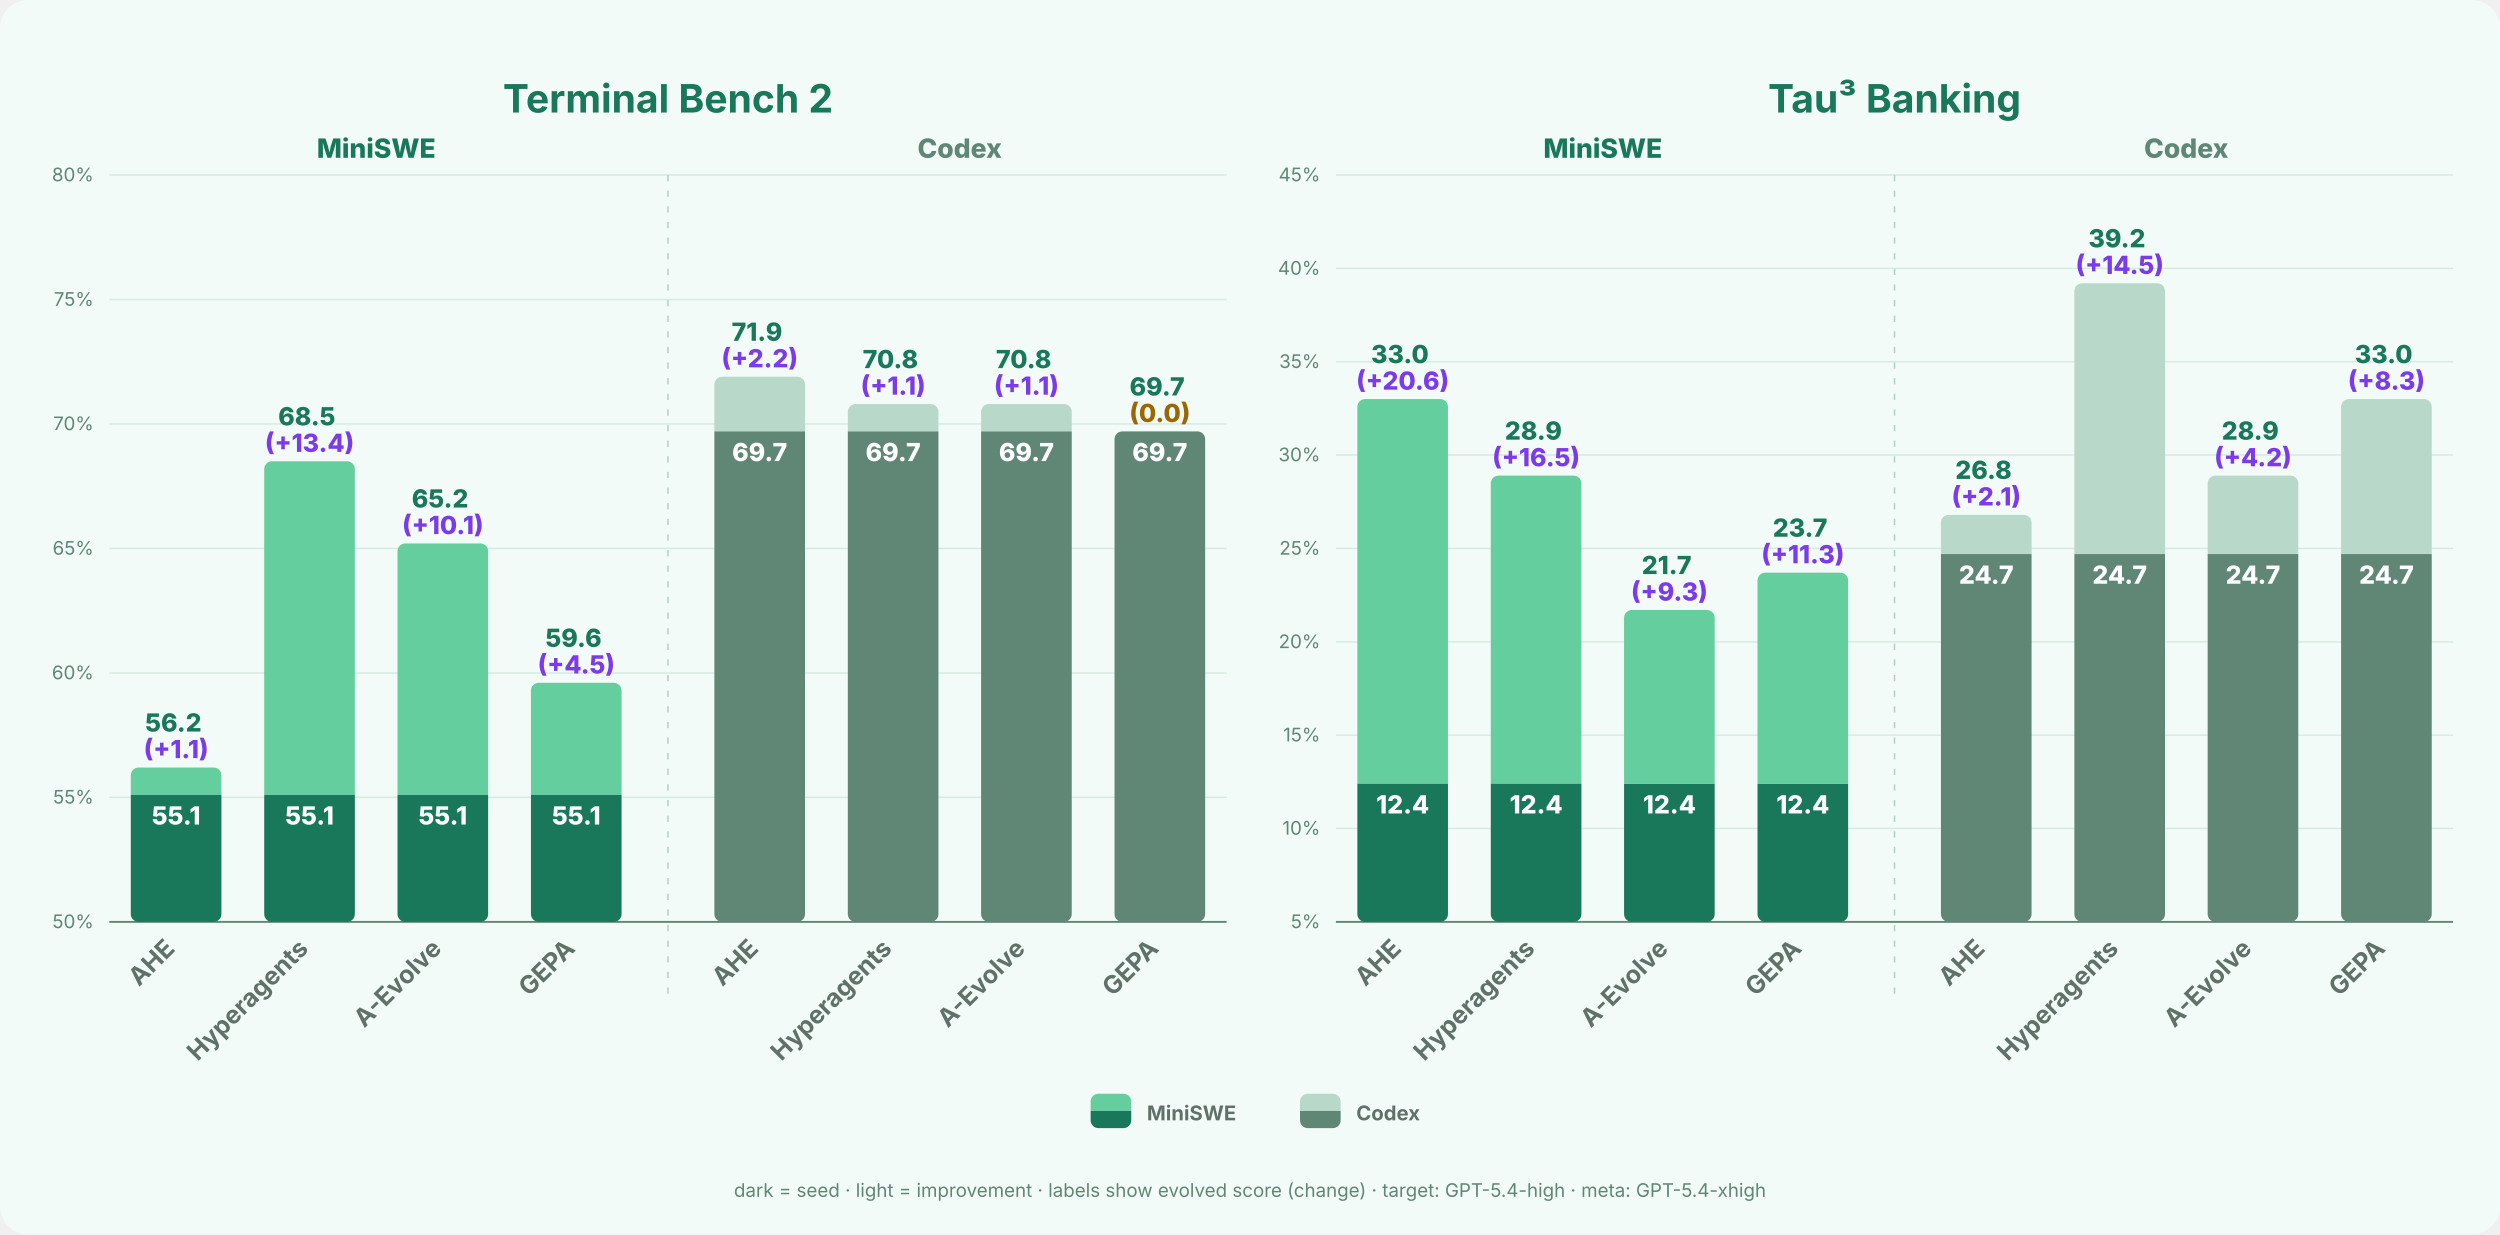
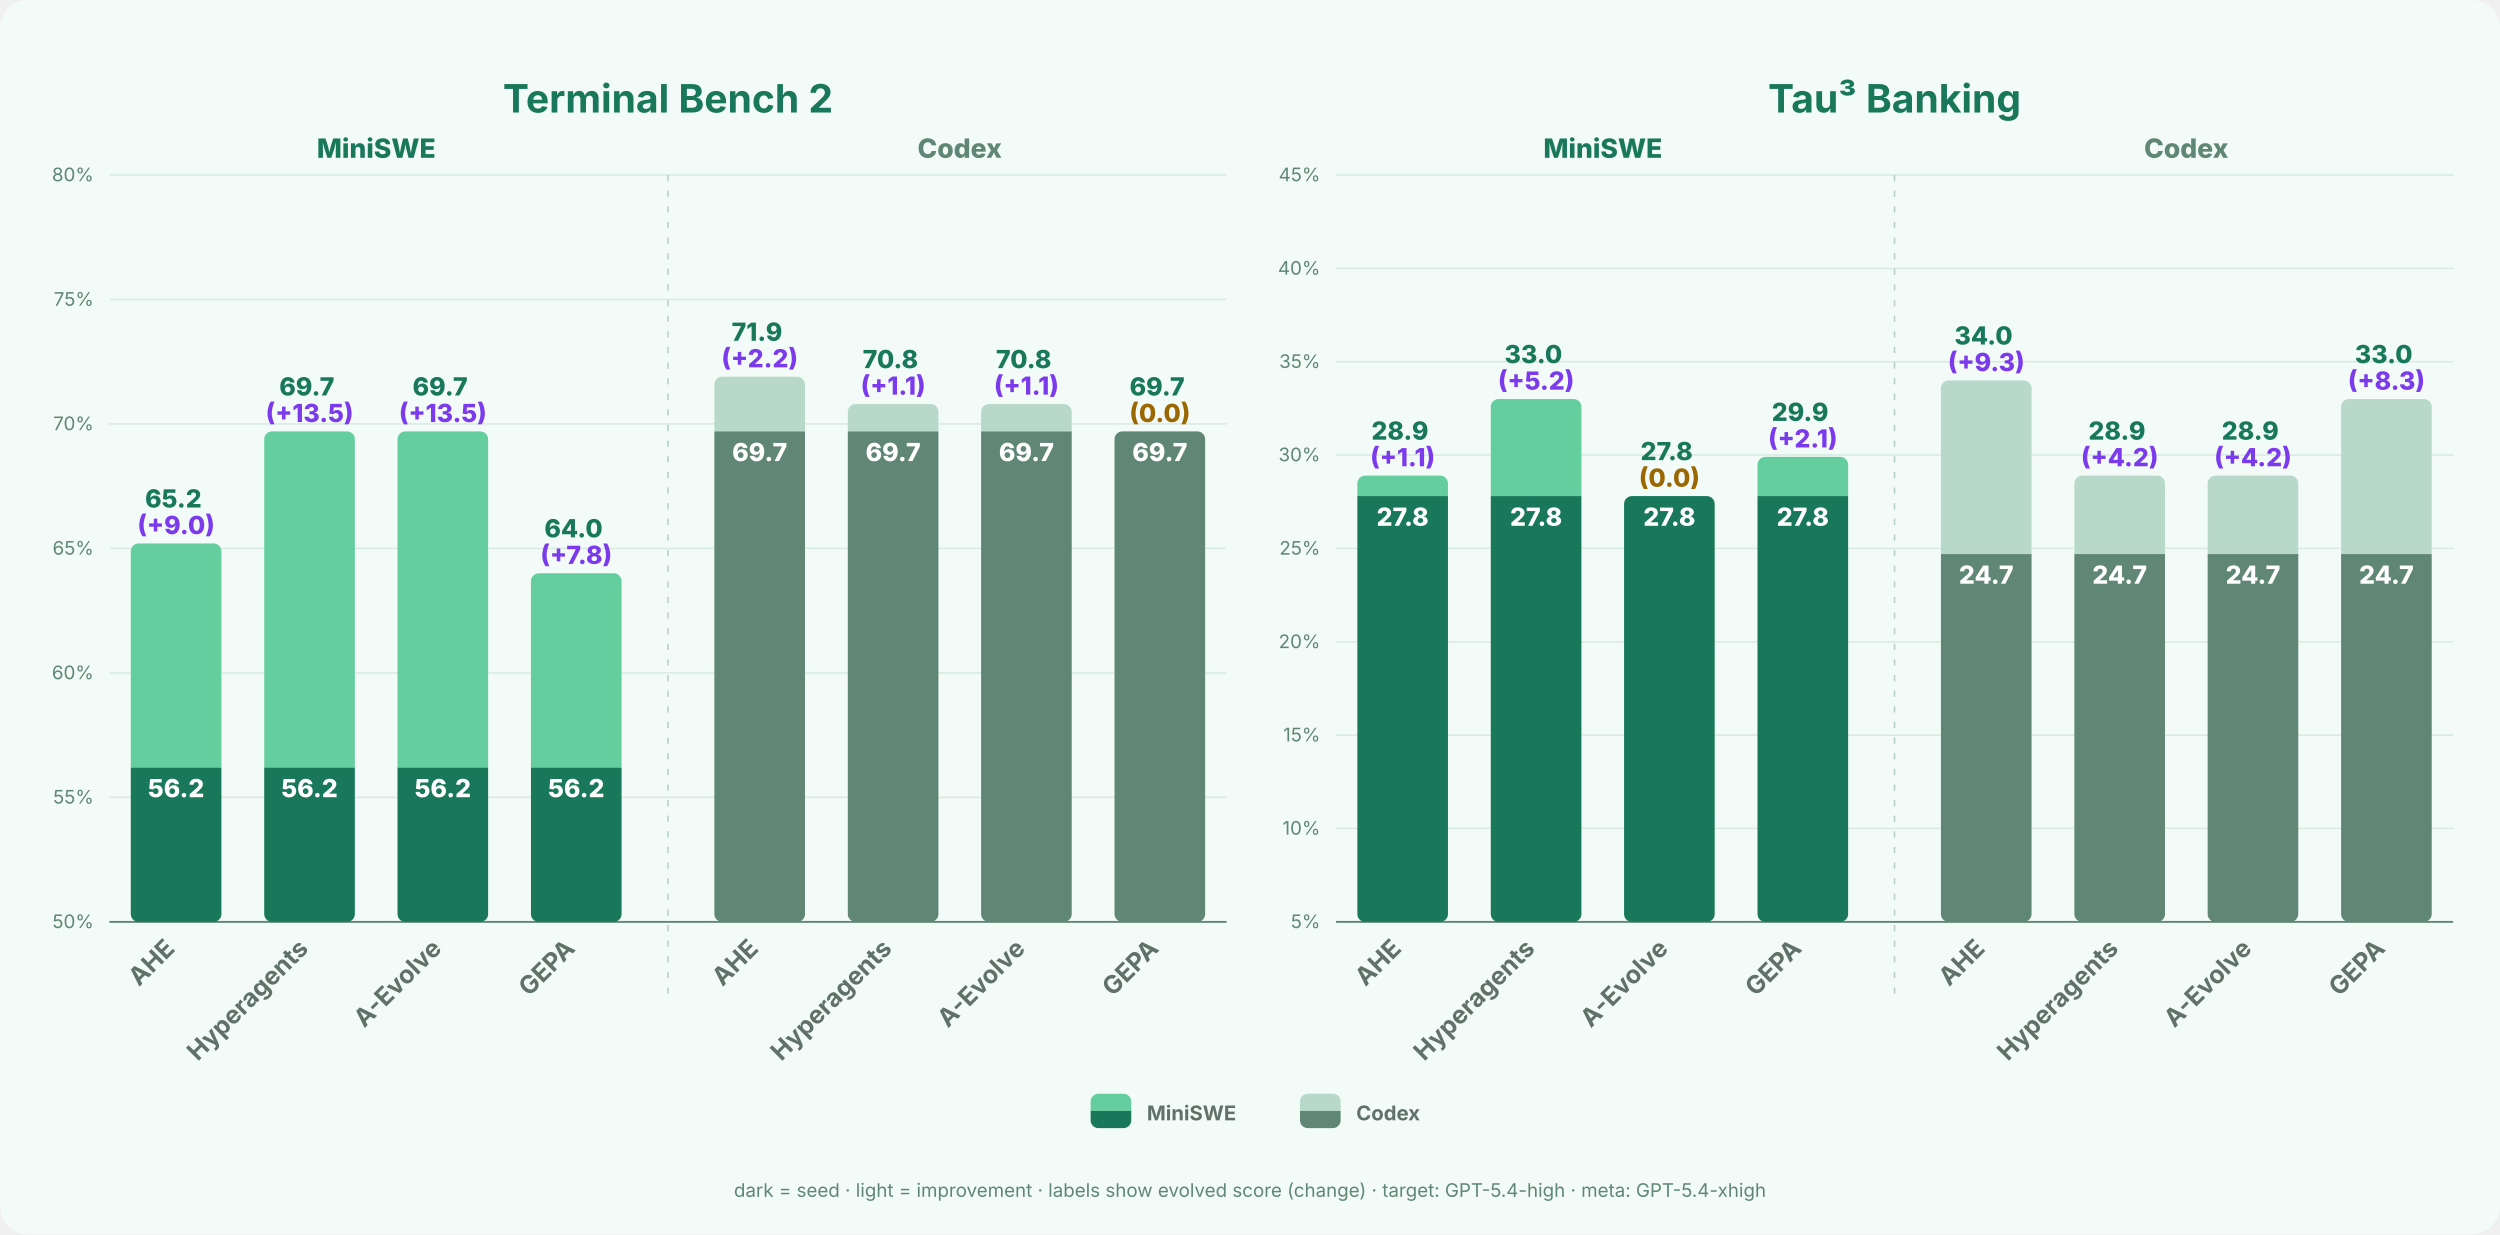
<svg xmlns="http://www.w3.org/2000/svg" width="1600" height="790" viewBox="0 0 1600 790" role="img" aria-labelledby="title desc">
  <rect width="1600" height="790" rx="18" fill="#F2FBF7" />
  <style>text{font-family:Inter,ui-sans-serif,system-ui,-apple-system,BlinkMacSystemFont,"Segoe UI",sans-serif}.title{font-size:25px;font-weight:750;fill:#19785A}.axis{font-size:12px;fill:#608675}.method{font-size:16px;font-weight:750;fill:#607169}.seed{font-size:16px;font-weight:800;fill:#FFFFFF}.best{font-size:16px;font-weight:800;fill:#19785A}.delta-up{fill:#7C3AED}.delta-down{fill:#CF222E}.delta-flat{fill:#9A6700}.agent{font-size:17px;font-weight:800}.legend{font-size:13px;font-weight:650;fill:#607169}.note{font-size:12px;fill:#608675}</style>
  <text class="title" x="427.5" y="72" text-anchor="middle">Terminal Bench 2</text>
  <line x1="70.0" y1="590.0" x2="785.0" y2="590.0" stroke="#D8EBE2" />
  <text class="axis" x="60.0" y="594.0" text-anchor="end">50%</text>
  <line x1="70.0" y1="510.3" x2="785.0" y2="510.3" stroke="#D8EBE2" />
  <text class="axis" x="60.0" y="514.3" text-anchor="end">55%</text>
  <line x1="70.0" y1="430.7" x2="785.0" y2="430.7" stroke="#D8EBE2" />
  <text class="axis" x="60.0" y="434.7" text-anchor="end">60%</text>
  <line x1="70.0" y1="351.0" x2="785.0" y2="351.0" stroke="#D8EBE2" />
  <text class="axis" x="60.0" y="355.0" text-anchor="end">65%</text>
  <line x1="70.0" y1="271.3" x2="785.0" y2="271.3" stroke="#D8EBE2" />
  <text class="axis" x="60.0" y="275.3" text-anchor="end">70%</text>
  <line x1="70.0" y1="191.7" x2="785.0" y2="191.7" stroke="#D8EBE2" />
  <text class="axis" x="60.0" y="195.7" text-anchor="end">75%</text>
  <line x1="70.0" y1="112.0" x2="785.0" y2="112.0" stroke="#D8EBE2" />
  <text class="axis" x="60.0" y="116.0" text-anchor="end">80%</text>
  <line x1="70.0" y1="590" x2="785.0" y2="590" stroke="#608675" stroke-width="1.2" />
  <line x1="427.5" y1="112" x2="427.5" y2="637" stroke="#B7D0C4" stroke-dasharray="4 6" />
  <text class="agent" x="240.8" y="101" text-anchor="middle" fill="#19785A">MiniSWE</text>
  <defs>
    <clipPath id="b-0-0-0">
-       <rect x="83.7" y="491.2" width="58" height="98.8" rx="5" />
+       <rect x="83.7" y="347.8" width="58" height="242.2" rx="5" />
    </clipPath>
  </defs>
  <g clip-path="url(#b-0-0-0)">
-     <rect x="83.7" y="491.2" width="58" height="17.5" fill="#65CE9F" />
-     <rect x="83.7" y="508.7" width="58" height="81.3" fill="#19785A" />
-   </g>
-   <text class="seed" x="112.7" y="527.7" text-anchor="middle">55.1</text>
-   <text class="best" x="112.7" y="468.2" text-anchor="middle">
-     <tspan x="112.7">56.2</tspan>
-     <tspan class="delta-up" x="112.7" dy="17">(+1.1)</tspan>
+     <rect x="83.7" y="347.8" width="58" height="143.4" fill="#65CE9F" />
+     <rect x="83.7" y="491.2" width="58" height="98.8" fill="#19785A" />
+   </g>
+   <text class="seed" x="112.7" y="510.2" text-anchor="middle">56.2</text>
+   <text class="best" x="112.7" y="324.8" text-anchor="middle">
+     <tspan x="112.7">65.2</tspan>
+     <tspan class="delta-up" x="112.7" dy="17">(+9.0)</tspan>
  </text>
  <text class="method" x="112.7" y="608" text-anchor="end" transform="rotate(-45 112.7 608)">AHE</text>
  <defs>
    <clipPath id="b-0-0-1">
-       <rect x="169.1" y="295.2" width="58" height="294.8" rx="5" />
+       <rect x="169.1" y="276.1" width="58" height="313.9" rx="5" />
    </clipPath>
  </defs>
  <g clip-path="url(#b-0-0-1)">
-     <rect x="169.1" y="295.2" width="58" height="213.5" fill="#65CE9F" />
-     <rect x="169.1" y="508.7" width="58" height="81.3" fill="#19785A" />
-   </g>
-   <text class="seed" x="198.1" y="527.7" text-anchor="middle">55.1</text>
-   <text class="best" x="198.1" y="272.2" text-anchor="middle">
-     <tspan x="198.1">68.5</tspan>
-     <tspan class="delta-up" x="198.1" dy="17">(+13.4)</tspan>
+     <rect x="169.1" y="276.1" width="58" height="215.1" fill="#65CE9F" />
+     <rect x="169.1" y="491.2" width="58" height="98.8" fill="#19785A" />
+   </g>
+   <text class="seed" x="198.1" y="510.2" text-anchor="middle">56.2</text>
+   <text class="best" x="198.1" y="253.1" text-anchor="middle">
+     <tspan x="198.1">69.7</tspan>
+     <tspan class="delta-up" x="198.1" dy="17">(+13.5)</tspan>
  </text>
  <text class="method" x="198.1" y="608" text-anchor="end" transform="rotate(-45 198.1 608)">Hyperagents</text>
  <defs>
    <clipPath id="b-0-0-2">
-       <rect x="254.4" y="347.8" width="58" height="242.2" rx="5" />
+       <rect x="254.4" y="276.1" width="58" height="313.9" rx="5" />
    </clipPath>
  </defs>
  <g clip-path="url(#b-0-0-2)">
-     <rect x="254.4" y="347.8" width="58" height="160.9" fill="#65CE9F" />
-     <rect x="254.4" y="508.7" width="58" height="81.3" fill="#19785A" />
-   </g>
-   <text class="seed" x="283.4" y="527.7" text-anchor="middle">55.1</text>
-   <text class="best" x="283.4" y="324.8" text-anchor="middle">
-     <tspan x="283.4">65.2</tspan>
-     <tspan class="delta-up" x="283.4" dy="17">(+10.1)</tspan>
+     <rect x="254.4" y="276.1" width="58" height="215.1" fill="#65CE9F" />
+     <rect x="254.4" y="491.2" width="58" height="98.8" fill="#19785A" />
+   </g>
+   <text class="seed" x="283.4" y="510.2" text-anchor="middle">56.2</text>
+   <text class="best" x="283.4" y="253.1" text-anchor="middle">
+     <tspan x="283.4">69.7</tspan>
+     <tspan class="delta-up" x="283.4" dy="17">(+13.5)</tspan>
  </text>
  <text class="method" x="283.4" y="608" text-anchor="end" transform="rotate(-45 283.4 608)">A-Evolve</text>
  <defs>
    <clipPath id="b-0-0-3">
-       <rect x="339.8" y="437.0" width="58" height="153.0" rx="5" />
+       <rect x="339.8" y="366.9" width="58" height="223.1" rx="5" />
    </clipPath>
  </defs>
  <g clip-path="url(#b-0-0-3)">
-     <rect x="339.8" y="437.0" width="58" height="71.7" fill="#65CE9F" />
-     <rect x="339.8" y="508.7" width="58" height="81.3" fill="#19785A" />
-   </g>
-   <text class="seed" x="368.8" y="527.7" text-anchor="middle">55.1</text>
-   <text class="best" x="368.8" y="414.0" text-anchor="middle">
-     <tspan x="368.8">59.6</tspan>
-     <tspan class="delta-up" x="368.8" dy="17">(+4.5)</tspan>
+     <rect x="339.8" y="366.9" width="58" height="124.3" fill="#65CE9F" />
+     <rect x="339.8" y="491.2" width="58" height="98.8" fill="#19785A" />
+   </g>
+   <text class="seed" x="368.8" y="510.2" text-anchor="middle">56.2</text>
+   <text class="best" x="368.8" y="343.9" text-anchor="middle">
+     <tspan x="368.8">64.0</tspan>
+     <tspan class="delta-up" x="368.8" dy="17">(+7.8)</tspan>
  </text>
  <text class="method" x="368.8" y="608" text-anchor="end" transform="rotate(-45 368.8 608)">GEPA</text>
  <text class="agent" x="614.2" y="101" text-anchor="middle" fill="#608675">Codex</text>
  <defs>
    <clipPath id="b-0-1-0">
      <rect x="457.2" y="241.1" width="58" height="348.9" rx="5" />
    </clipPath>
  </defs>
  <g clip-path="url(#b-0-1-0)">
    <rect x="457.2" y="241.1" width="58" height="35.1" fill="#B8D8C9" />
    <rect x="457.2" y="276.1" width="58" height="313.9" fill="#608675" />
  </g>
  <text class="seed" x="486.2" y="295.1" text-anchor="middle">69.7</text>
  <text class="best" x="486.2" y="218.1" text-anchor="middle">
    <tspan x="486.2">71.9</tspan>
    <tspan class="delta-up" x="486.2" dy="17">(+2.2)</tspan>
  </text>
  <text class="method" x="486.2" y="608" text-anchor="end" transform="rotate(-45 486.2 608)">AHE</text>
  <defs>
    <clipPath id="b-0-1-1">
      <rect x="542.6" y="258.6" width="58" height="331.4" rx="5" />
    </clipPath>
  </defs>
  <g clip-path="url(#b-0-1-1)">
    <rect x="542.6" y="258.6" width="58" height="17.5" fill="#B8D8C9" />
    <rect x="542.6" y="276.1" width="58" height="313.9" fill="#608675" />
  </g>
  <text class="seed" x="571.6" y="295.1" text-anchor="middle">69.7</text>
  <text class="best" x="571.6" y="235.6" text-anchor="middle">
    <tspan x="571.6">70.8</tspan>
    <tspan class="delta-up" x="571.6" dy="17">(+1.1)</tspan>
  </text>
  <text class="method" x="571.6" y="608" text-anchor="end" transform="rotate(-45 571.6 608)">Hyperagents</text>
  <defs>
    <clipPath id="b-0-1-2">
      <rect x="627.9" y="258.6" width="58" height="331.4" rx="5" />
    </clipPath>
  </defs>
  <g clip-path="url(#b-0-1-2)">
    <rect x="627.9" y="258.6" width="58" height="17.5" fill="#B8D8C9" />
    <rect x="627.9" y="276.1" width="58" height="313.9" fill="#608675" />
  </g>
  <text class="seed" x="656.9" y="295.1" text-anchor="middle">69.7</text>
  <text class="best" x="656.9" y="235.6" text-anchor="middle">
    <tspan x="656.9">70.8</tspan>
    <tspan class="delta-up" x="656.9" dy="17">(+1.1)</tspan>
  </text>
  <text class="method" x="656.9" y="608" text-anchor="end" transform="rotate(-45 656.9 608)">A-Evolve</text>
  <defs>
    <clipPath id="b-0-1-3">
      <rect x="713.3" y="276.1" width="58" height="313.9" rx="5" />
    </clipPath>
  </defs>
  <g clip-path="url(#b-0-1-3)">
    <rect x="713.3" y="276.1" width="58" height="0.0" fill="#B8D8C9" />
    <rect x="713.3" y="276.1" width="58" height="313.9" fill="#608675" />
  </g>
  <text class="seed" x="742.3" y="295.1" text-anchor="middle">69.7</text>
  <text class="best" x="742.3" y="253.1" text-anchor="middle">
    <tspan x="742.3">69.7</tspan>
    <tspan class="delta-flat" x="742.3" dy="17">(0.0)</tspan>
  </text>
  <text class="method" x="742.3" y="608" text-anchor="end" transform="rotate(-45 742.3 608)">GEPA</text>
  <text class="title" x="1212.5" y="72" text-anchor="middle">Tau³ Banking</text>
  <line x1="855.0" y1="590.0" x2="1570.0" y2="590.0" stroke="#D8EBE2" />
  <text class="axis" x="845.0" y="594.0" text-anchor="end">5%</text>
  <line x1="855.0" y1="530.2" x2="1570.0" y2="530.2" stroke="#D8EBE2" />
  <text class="axis" x="845.0" y="534.2" text-anchor="end">10%</text>
  <line x1="855.0" y1="470.5" x2="1570.0" y2="470.5" stroke="#D8EBE2" />
  <text class="axis" x="845.0" y="474.5" text-anchor="end">15%</text>
  <line x1="855.0" y1="410.8" x2="1570.0" y2="410.8" stroke="#D8EBE2" />
  <text class="axis" x="845.0" y="414.8" text-anchor="end">20%</text>
  <line x1="855.0" y1="351.0" x2="1570.0" y2="351.0" stroke="#D8EBE2" />
  <text class="axis" x="845.0" y="355.0" text-anchor="end">25%</text>
  <line x1="855.0" y1="291.2" x2="1570.0" y2="291.2" stroke="#D8EBE2" />
  <text class="axis" x="845.0" y="295.2" text-anchor="end">30%</text>
  <line x1="855.0" y1="231.5" x2="1570.0" y2="231.5" stroke="#D8EBE2" />
  <text class="axis" x="845.0" y="235.5" text-anchor="end">35%</text>
  <line x1="855.0" y1="171.8" x2="1570.0" y2="171.8" stroke="#D8EBE2" />
  <text class="axis" x="845.0" y="175.8" text-anchor="end">40%</text>
  <line x1="855.0" y1="112.0" x2="1570.0" y2="112.0" stroke="#D8EBE2" />
  <text class="axis" x="845.0" y="116.0" text-anchor="end">45%</text>
  <line x1="855.0" y1="590" x2="1570.0" y2="590" stroke="#608675" stroke-width="1.2" />
  <line x1="1212.5" y1="112" x2="1212.5" y2="637" stroke="#B7D0C4" stroke-dasharray="4 6" />
  <text class="agent" x="1025.8" y="101" text-anchor="middle" fill="#19785A">MiniSWE</text>
  <defs>
    <clipPath id="b-1-0-0">
-       <rect x="868.7" y="255.4" width="58" height="334.6" rx="5" />
+       <rect x="868.7" y="304.4" width="58" height="285.6" rx="5" />
    </clipPath>
  </defs>
  <g clip-path="url(#b-1-0-0)">
-     <rect x="868.7" y="255.4" width="58" height="246.2" fill="#65CE9F" />
-     <rect x="868.7" y="501.6" width="58" height="88.4" fill="#19785A" />
-   </g>
-   <text class="seed" x="897.7" y="520.6" text-anchor="middle">12.4</text>
-   <text class="best" x="897.7" y="232.4" text-anchor="middle">
-     <tspan x="897.7">33.0</tspan>
-     <tspan class="delta-up" x="897.7" dy="17">(+20.6)</tspan>
+     <rect x="868.7" y="304.4" width="58" height="13.1" fill="#65CE9F" />
+     <rect x="868.7" y="317.5" width="58" height="272.5" fill="#19785A" />
+   </g>
+   <text class="seed" x="897.7" y="336.5" text-anchor="middle">27.8</text>
+   <text class="best" x="897.7" y="281.4" text-anchor="middle">
+     <tspan x="897.7">28.9</tspan>
+     <tspan class="delta-up" x="897.7" dy="17">(+1.1)</tspan>
  </text>
  <text class="method" x="897.7" y="608" text-anchor="end" transform="rotate(-45 897.7 608)">AHE</text>
  <defs>
    <clipPath id="b-1-0-1">
-       <rect x="954.1" y="304.4" width="58" height="285.6" rx="5" />
+       <rect x="954.1" y="255.4" width="58" height="334.6" rx="5" />
    </clipPath>
  </defs>
  <g clip-path="url(#b-1-0-1)">
-     <rect x="954.1" y="304.4" width="58" height="197.2" fill="#65CE9F" />
-     <rect x="954.1" y="501.6" width="58" height="88.4" fill="#19785A" />
-   </g>
-   <text class="seed" x="983.1" y="520.6" text-anchor="middle">12.4</text>
-   <text class="best" x="983.1" y="281.4" text-anchor="middle">
-     <tspan x="983.1">28.9</tspan>
-     <tspan class="delta-up" x="983.1" dy="17">(+16.5)</tspan>
+     <rect x="954.1" y="255.4" width="58" height="62.1" fill="#65CE9F" />
+     <rect x="954.1" y="317.5" width="58" height="272.5" fill="#19785A" />
+   </g>
+   <text class="seed" x="983.1" y="336.5" text-anchor="middle">27.8</text>
+   <text class="best" x="983.1" y="232.4" text-anchor="middle">
+     <tspan x="983.1">33.0</tspan>
+     <tspan class="delta-up" x="983.1" dy="17">(+5.2)</tspan>
  </text>
  <text class="method" x="983.1" y="608" text-anchor="end" transform="rotate(-45 983.1 608)">Hyperagents</text>
  <defs>
    <clipPath id="b-1-0-2">
-       <rect x="1039.4" y="390.4" width="58" height="199.6" rx="5" />
+       <rect x="1039.4" y="317.5" width="58" height="272.5" rx="5" />
    </clipPath>
  </defs>
  <g clip-path="url(#b-1-0-2)">
-     <rect x="1039.4" y="390.4" width="58" height="111.1" fill="#65CE9F" />
-     <rect x="1039.4" y="501.6" width="58" height="88.4" fill="#19785A" />
-   </g>
-   <text class="seed" x="1068.4" y="520.6" text-anchor="middle">12.4</text>
-   <text class="best" x="1068.4" y="367.4" text-anchor="middle">
-     <tspan x="1068.4">21.7</tspan>
-     <tspan class="delta-up" x="1068.4" dy="17">(+9.3)</tspan>
+     <rect x="1039.4" y="317.5" width="58" height="0.0" fill="#65CE9F" />
+     <rect x="1039.4" y="317.5" width="58" height="272.5" fill="#19785A" />
+   </g>
+   <text class="seed" x="1068.4" y="336.5" text-anchor="middle">27.8</text>
+   <text class="best" x="1068.4" y="294.5" text-anchor="middle">
+     <tspan x="1068.4">27.8</tspan>
+     <tspan class="delta-flat" x="1068.4" dy="17">(0.0)</tspan>
  </text>
  <text class="method" x="1068.4" y="608" text-anchor="end" transform="rotate(-45 1068.4 608)">A-Evolve</text>
  <defs>
    <clipPath id="b-1-0-3">
-       <rect x="1124.8" y="366.5" width="58" height="223.5" rx="5" />
+       <rect x="1124.8" y="292.4" width="58" height="297.6" rx="5" />
    </clipPath>
  </defs>
  <g clip-path="url(#b-1-0-3)">
-     <rect x="1124.8" y="366.5" width="58" height="135.0" fill="#65CE9F" />
-     <rect x="1124.8" y="501.6" width="58" height="88.4" fill="#19785A" />
-   </g>
-   <text class="seed" x="1153.8" y="520.6" text-anchor="middle">12.4</text>
-   <text class="best" x="1153.8" y="343.5" text-anchor="middle">
-     <tspan x="1153.8">23.7</tspan>
-     <tspan class="delta-up" x="1153.8" dy="17">(+11.3)</tspan>
+     <rect x="1124.8" y="292.4" width="58" height="25.1" fill="#65CE9F" />
+     <rect x="1124.8" y="317.5" width="58" height="272.5" fill="#19785A" />
+   </g>
+   <text class="seed" x="1153.8" y="336.5" text-anchor="middle">27.8</text>
+   <text class="best" x="1153.8" y="269.4" text-anchor="middle">
+     <tspan x="1153.8">29.9</tspan>
+     <tspan class="delta-up" x="1153.8" dy="17">(+2.1)</tspan>
  </text>
  <text class="method" x="1153.8" y="608" text-anchor="end" transform="rotate(-45 1153.8 608)">GEPA</text>
  <text class="agent" x="1399.2" y="101" text-anchor="middle" fill="#608675">Codex</text>
  <defs>
    <clipPath id="b-1-1-0">
-       <rect x="1242.2" y="329.5" width="58" height="260.5" rx="5" />
+       <rect x="1242.2" y="243.5" width="58" height="346.5" rx="5" />
    </clipPath>
  </defs>
  <g clip-path="url(#b-1-1-0)">
-     <rect x="1242.2" y="329.5" width="58" height="25.1" fill="#B8D8C9" />
+     <rect x="1242.2" y="243.5" width="58" height="111.1" fill="#B8D8C9" />
    <rect x="1242.2" y="354.6" width="58" height="235.4" fill="#608675" />
  </g>
  <text class="seed" x="1271.2" y="373.6" text-anchor="middle">24.7</text>
-   <text class="best" x="1271.2" y="306.5" text-anchor="middle">
-     <tspan x="1271.2">26.8</tspan>
-     <tspan class="delta-up" x="1271.2" dy="17">(+2.1)</tspan>
+   <text class="best" x="1271.2" y="220.5" text-anchor="middle">
+     <tspan x="1271.2">34.0</tspan>
+     <tspan class="delta-up" x="1271.2" dy="17">(+9.3)</tspan>
  </text>
  <text class="method" x="1271.2" y="608" text-anchor="end" transform="rotate(-45 1271.2 608)">AHE</text>
  <defs>
    <clipPath id="b-1-1-1">
-       <rect x="1327.6" y="181.3" width="58" height="408.7" rx="5" />
+       <rect x="1327.6" y="304.4" width="58" height="285.6" rx="5" />
    </clipPath>
  </defs>
  <g clip-path="url(#b-1-1-1)">
-     <rect x="1327.6" y="181.3" width="58" height="173.3" fill="#B8D8C9" />
+     <rect x="1327.6" y="304.4" width="58" height="50.2" fill="#B8D8C9" />
    <rect x="1327.6" y="354.6" width="58" height="235.4" fill="#608675" />
  </g>
  <text class="seed" x="1356.6" y="373.6" text-anchor="middle">24.7</text>
-   <text class="best" x="1356.6" y="158.3" text-anchor="middle">
-     <tspan x="1356.6">39.2</tspan>
-     <tspan class="delta-up" x="1356.6" dy="17">(+14.5)</tspan>
+   <text class="best" x="1356.6" y="281.4" text-anchor="middle">
+     <tspan x="1356.6">28.9</tspan>
+     <tspan class="delta-up" x="1356.6" dy="17">(+4.2)</tspan>
  </text>
  <text class="method" x="1356.6" y="608" text-anchor="end" transform="rotate(-45 1356.6 608)">Hyperagents</text>
  <defs>
    <clipPath id="b-1-1-2">
      <rect x="1412.9" y="304.4" width="58" height="285.6" rx="5" />
    </clipPath>
  </defs>
  <g clip-path="url(#b-1-1-2)">
    <rect x="1412.9" y="304.4" width="58" height="50.2" fill="#B8D8C9" />
    <rect x="1412.9" y="354.6" width="58" height="235.4" fill="#608675" />
  </g>
  <text class="seed" x="1441.9" y="373.6" text-anchor="middle">24.7</text>
  <text class="best" x="1441.9" y="281.4" text-anchor="middle">
    <tspan x="1441.9">28.9</tspan>
    <tspan class="delta-up" x="1441.9" dy="17">(+4.2)</tspan>
  </text>
  <text class="method" x="1441.9" y="608" text-anchor="end" transform="rotate(-45 1441.9 608)">A-Evolve</text>
  <defs>
    <clipPath id="b-1-1-3">
      <rect x="1498.3" y="255.4" width="58" height="334.6" rx="5" />
    </clipPath>
  </defs>
  <g clip-path="url(#b-1-1-3)">
    <rect x="1498.3" y="255.4" width="58" height="99.2" fill="#B8D8C9" />
    <rect x="1498.3" y="354.6" width="58" height="235.4" fill="#608675" />
  </g>
  <text class="seed" x="1527.3" y="373.6" text-anchor="middle">24.7</text>
  <text class="best" x="1527.3" y="232.4" text-anchor="middle">
    <tspan x="1527.3">33.0</tspan>
    <tspan class="delta-up" x="1527.3" dy="17">(+8.3)</tspan>
  </text>
  <text class="method" x="1527.3" y="608" text-anchor="end" transform="rotate(-45 1527.3 608)">GEPA</text>
  <defs>
    <clipPath id="legend-0">
      <rect x="698" y="700" width="26" height="22" rx="5" />
    </clipPath>
  </defs>
  <g clip-path="url(#legend-0)">
    <rect x="698" y="700" width="26" height="11" fill="#65CE9F" />
    <rect x="698" y="711" width="26" height="11" fill="#19785A" />
  </g>
  <text class="legend" x="734" y="717">MiniSWE</text>
  <defs>
    <clipPath id="legend-1">
      <rect x="832" y="700" width="26" height="22" rx="5" />
    </clipPath>
  </defs>
  <g clip-path="url(#legend-1)">
    <rect x="832" y="700" width="26" height="11" fill="#B8D8C9" />
    <rect x="832" y="711" width="26" height="11" fill="#608675" />
  </g>
  <text class="legend" x="868" y="717">Codex</text>
  <text class="note" x="800" y="766" text-anchor="middle">dark = seed · light = improvement · labels show evolved score (change) · target: GPT-5.4-high · meta: GPT-5.4-xhigh</text>
</svg>
